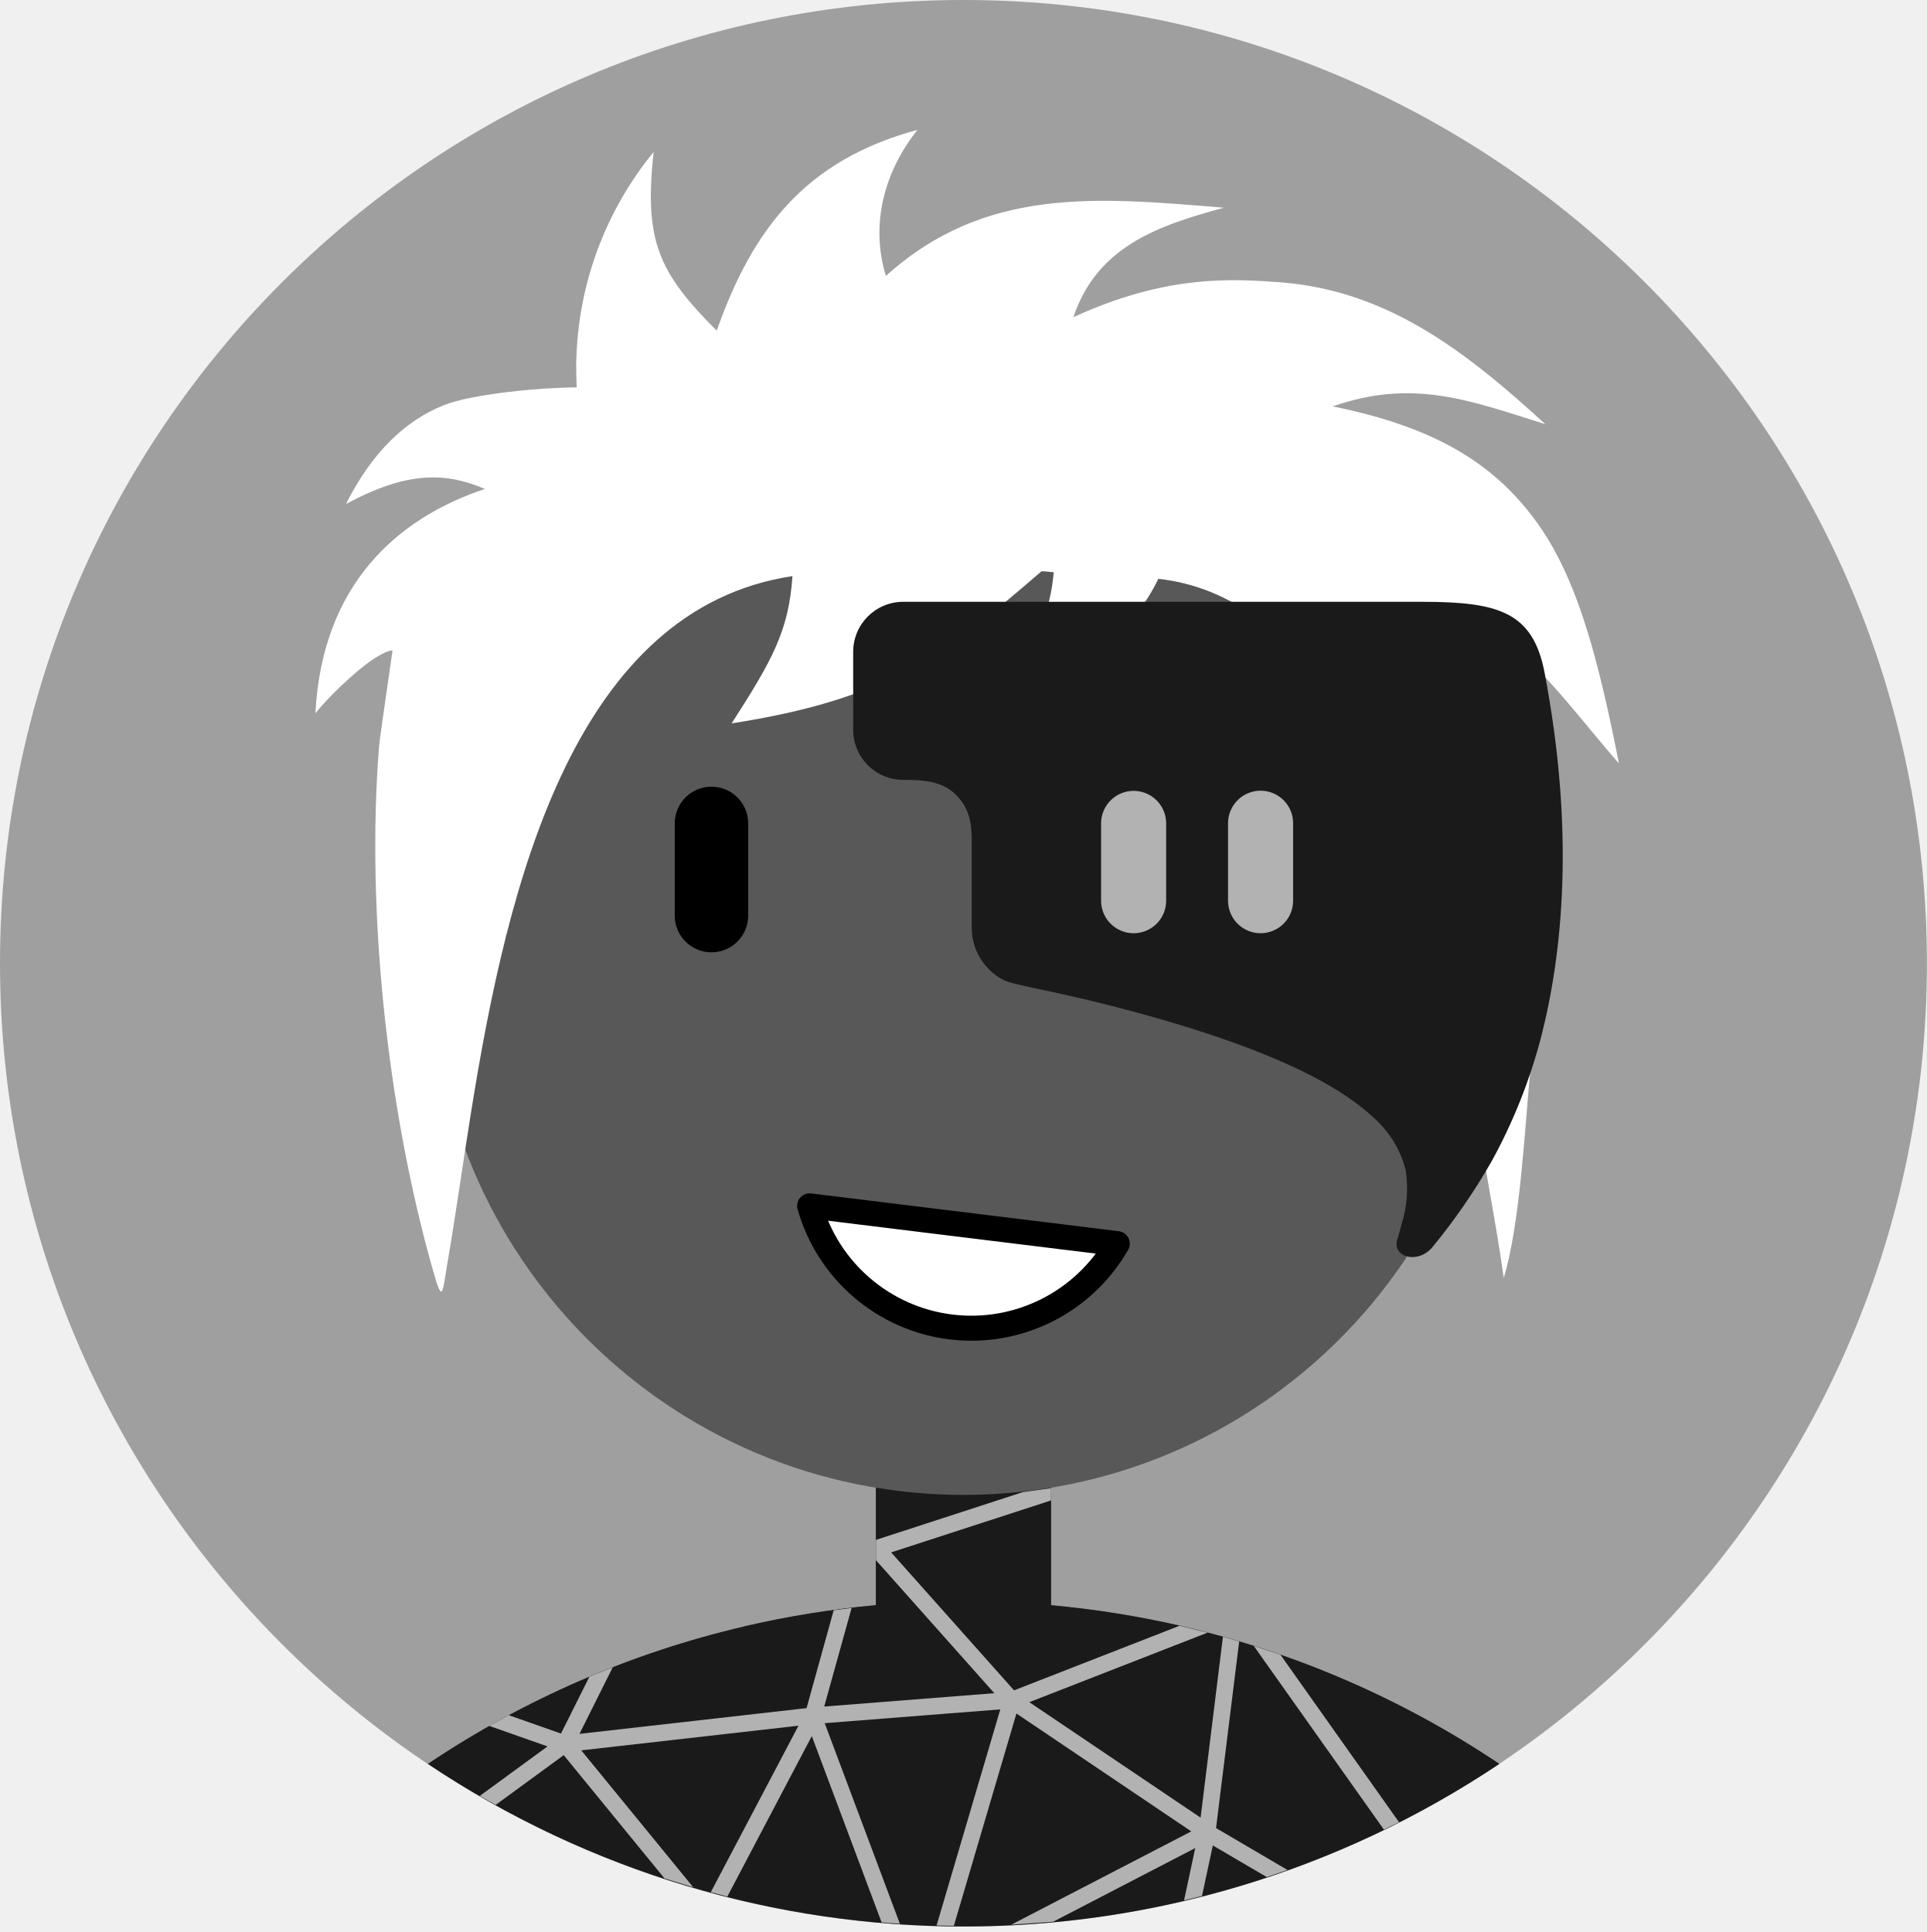
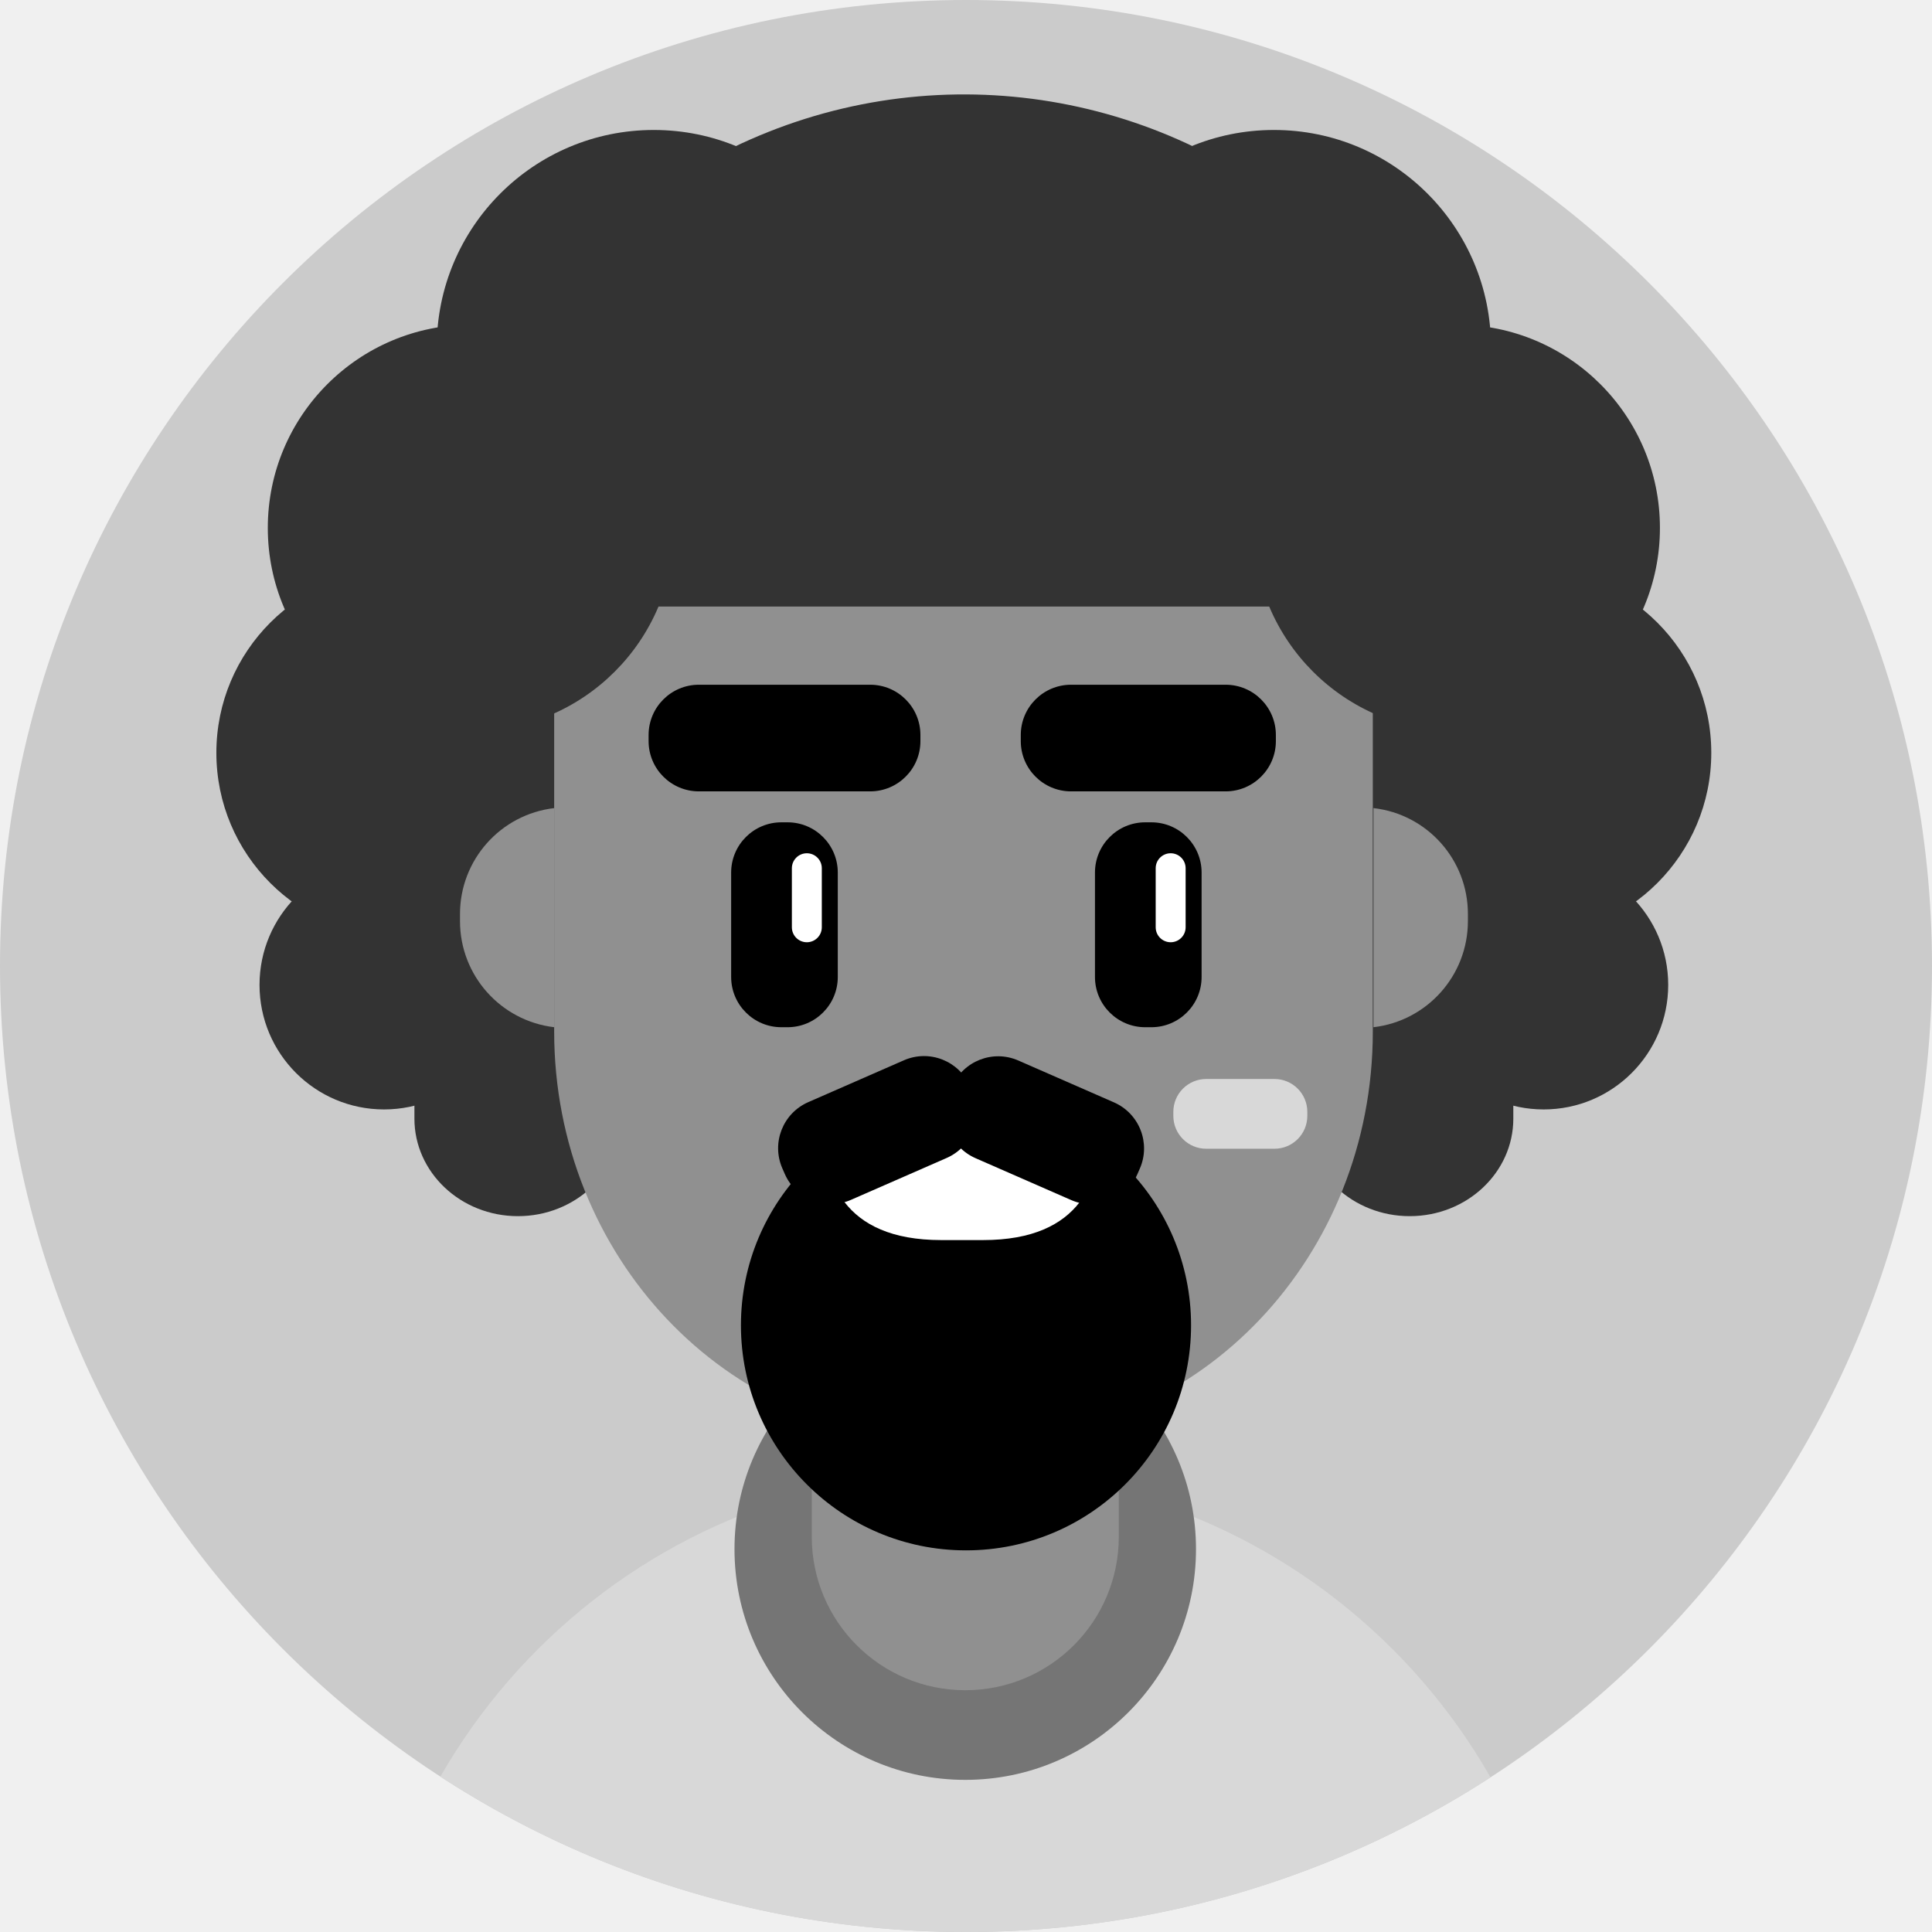
- <svg xmlns="http://www.w3.org/2000/svg" version="1.1" viewBox="0 0 231 231.66">
-   <style />
-   <path class="env" d="M 115.5,0 A 115.5,115.5 0 1 1 0,115.5 115.5,115.5 0 0 1 115.5,0 Z" style="fill-rule:evenodd;fill:#9f9f9f" />
-   <path d="m105 166.5h21v26a116.53 116.53 0 0 1 15.75 2.5l13.12 22.72a109.85 109.85 0 0 1-78.74 0l13.12-22.72a116.6 116.6 0 0 1 15.75-2.53v-26z" style="fill-rule:evenodd;fill:#585858" />
-   <path d="m115.5 51.75a63.75 63.75 0 1 1-63.75 63.75 63.75 63.75 0 0 1 63.75-63.75z" style="fill-rule:evenodd;fill:#585858" />
-   <path class="mouth" d="m97.06 144.59a20.15 20.15 0 0 0 36.88 4.53z" style="fill-rule:evenodd;fill:#fff;stroke-linecap:round;stroke-linejoin:round;stroke-width:3px;stroke:#000" />
-   <path class="clothes" d="m141.75 195a114.79 114.79 0 0 1 38 16.5 115.53 115.53 0 0 1-128.46 0 114.79 114.79 0 0 1 38-16.5 115.77 115.77 0 0 1 15.71-2.53v-14.09a63.8 63.8 0 0 0 21 0v14.09a116.6 116.6 0 0 1 15.75 2.53z" style="fill-rule:evenodd;fill:#1a1a1a" />
-   <path class="clothes" d="m60.984 205.66 6.268 2.205 3.407-6.819 2.802-1.135-3.991 7.991 27.222-3.086 3.254-11.739 2.145-0.269-3.283 11.819 20.393-1.601-14.191-15.945v-2.438l17.606-5.727 3.385-0.473v1.47l-19.167 6.229 14.731 16.542 19.839-7.743 3.364 0.822-21.371 8.34 20.532 13.842 2.678-21.687 1.948 0.56-2.773 22.378 0.058 0.036 8.508 4.992-2.481 0.851-6.472-3.792-1.299 6.062-2.152 0.531 1.343-6.28-17.037 8.835-5.027 0.357 21.59-11.193-20.962-14.133-7.501 25.457-2.072-0.036 7.639-25.915-21.05 1.652 9.011 24.052-1.415-0.095-0.496-0.044-0.073-7e-3 -0.204-0.015-8.369-22.342-10.127 19.242-1.985-0.524 10.514-19.962-26.04 2.955 13.425 16.418-3.444-1.062-12.083-14.781-8.165 5.968-1.904-1.077 8.128-5.939-6.99-2.46 2.335-1.288zm92.509-7.256 14.228 20.093-1.81 0.895-15.614-22.043z" style="fill:#b2b2b2" />
-   <line class="eyes" x1="85.29" x2="85.29" y1="98.73" y2="109.79" style="fill:none;stroke-linecap:round;stroke-linejoin:round;stroke-width:8.8px;stroke:#000" />
-   <path class="top" d="m109.99 15.57c-13.46 3.63-19.789 11.95-24.069 24.08-7-7-8.731-10.82-7.561-21.43a41 41 0 0 0-9.27 24.988c0.037 7.678 5.646 13.939 12.697 15.297-13.315 5.811-15.258 22.033-14.045 33.524 5.769-11.861 14.254-20.981 27.258-22.951-0.43 6.6-2.51 10.22-7.29 17.66 18.29-2.86 25.119-7.82 37.15-18.24 0.46 0 1 0.089 1.461 0.121-0.33 3.56-1.091 6.56-5 12.46 9.53-1.32 14.721-5.801 17.539-11.671 8.886 0.953 15.836 6.785 21.26 14.818 1.928-15.211-4.477-26.6-19.807-34.036 1.417-2.697 8.014-11.925 17.661-15.721-1.424-0.286-2.888-0.495-4.403-0.611-5.71-0.42-13.62-1-24.89 4.17 2.85-8.51 10.21-11 18.05-13.12-15.131-1.25-28.61-2.59-40.53 8.18-1.9-6.21-0.181-12.54 3.789-17.52z" style="fill-rule:evenodd;fill:#fff" />
-   <path class="top" d="m172.63 69.954c1.229 14.064 0.938 29.96 0.346 45.169 1.789 6.796 3.038 13.235 3.884 18.388l0.14-0.011c1 6.56 2.36 13.18 3.27 19.73 2-6.57 2.53-18.25 3.24-25.43 1.26-13 1.83-29.311-0.43-41.931-0.85-4.72-2.001-7.69-2.001-8.48 4.62 3.56 8.661 9.22 13.001 14.15-0.675-3.432-1.347-6.6-2.057-9.527-4.047-5.718-13.726-12.154-19.393-12.06z" style="fill-rule:evenodd;fill:#fff" />
-   <path class="top" d="m157.97 34.471c-10.339 2.758-17.715 13.543-19.132 16.24 15.33 7.436 20.783 17.96 21.278 33.517 5.953 8.818 10.066 20.289 12.857 30.895 0.876-13.178 1.819-27.726 0.266-44.28 2.57 0.449 9.137 1.393 18.781 11.17-2.116-8.732-4.567-15.31-8.454-20.283-4.56-5.84-10.999-10.431-23.809-13 9.65-3.34 16.27-0.77 25.5 2.13-8.139-7.431-16.474-14.219-27.287-16.389z" style="fill:#fff" />
-   <path class="top" d="m61.473 73.354c-7.256-0.775-13.024 2.375-16.262 5.388 0.738-0.454 1.387-0.742 1.849-0.742 0 0-1.52 10.359-1.62 11.519-1.56 19.73 1 43.401 6.37 62.471 1.31 4.69 1.19 3.089 1.89-0.911 1.753-10.061 3.389-24.703 6.974-38.864-5.068-17.627-4.251-32.403 0.799-38.861z" style="fill-rule:evenodd;fill:#fff" />
-   <path class="top" d="m69.09 43.21c-0.025 1.08-8e-3 2.161 0.052 3.24-3.84 0-12.46 0.72-16 2.16-4.45 1.8-8.48 5.48-11.67 11.83 7.3-3.94 11.899-3.85 16.66-1.81-10.39 3.45-19.52 11.37-20.32 26.9 1.146-1.505 4.608-4.979 7.139-6.628 0.09-0.059 0.174-0.106 0.262-0.159 3.714-2.321 9.049-5.125 15.181-4.955-5.05 6.458-6.682 20.434 0.282 38.428 1.787-7.057 4.057-13.994 7.068-20.184-1e-3 -11.664 2.076-27.774 15.391-33.585-7.051-2.154-12.709-7.991-14.043-15.236z" style="fill-rule:evenodd;fill:#fff" />
-   <path class="eyes" d="m108.28 72.16h62.18c9.19 0 13.32 1.21 14.71 8.52 3.61 18.95 2.2 33.49-0.44 43.75a65.07 65.07 0 0 1-5.89 14.78 73.52 73.52 0 0 1-7.06 10.26c-1.8 2.27-5.17 1.21-4.19-1.09 0.14-0.47 0.27-1 0.4-1.48a14.29 14.29 0 0 0 0.52-6.62 12.52 12.52 0 0 0-3.88-6.3c-4.17-3.9-12.81-8.71-32.53-13.66-6.4-1.6-10.69-2.24-11.76-2.79a7.08 7.08 0 0 1-3.85-6.31v-9c0-2.39 0.18-4.55-1.56-6.57s-4.16-2.13-6.65-2.14a6 6 0 0 1-6-6v-9.35a6 6 0 0 1 6-6z" style="fill-rule:evenodd;fill:#1a1a1a" />
-   <path class="eyes" d="m135.9 98.73v9.27m15.22-9.29v9.29" style="fill:none;stroke-linecap:round;stroke-linejoin:round;stroke-width:7.8px;stroke:#b2b2b2" />
+ <svg xmlns="http://www.w3.org/2000/svg" id="FINAL_AVATARS" data-name="FINAL AVATARS" viewBox="0 0 231 231">
+   <defs>
+     <style>.cls-1{fill:none;clip-rule:evenodd;}.cls-2{clip-path:url(#clip-path);}.cls-3{fill:#cbcbcb;fill-rule:evenodd;}.cls-4{fill:#333;}.cls-5{fill:#909090;}.cls-6{fill:#d8d8d8;}.cls-7{fill:#757575;}.cls-8{fill:#fff;}</style>
+     <clipPath id="clip-path">
+       <path class="cls-1" d="M115.5,0A115.5,115.5,0,1,1,0,115.5,115.5,115.5,0,0,1,115.5,0Z" />
+     </clipPath>
+   </defs>
+   <g class="cls-2">
+     <path class="cls-3" d="M115.5,0A115.5,115.5,0,1,1,0,115.5,115.5,115.5,0,0,1,115.5,0Z" />
+     <circle class="cls-4" cx="182.59" cy="90.01" r="22.02" />
+     <circle class="cls-4" cx="184.57" cy="117.76" r="14.89" />
+     <path class="cls-4" d="M180.94,49.2v84.55c0,6.42-5.53,11.66-12.39,11.66h0c-6.82,0-12.38-5.21-12.38-11.66V49.2c0-6.41,5.53-11.65,12.38-11.65h0C175.41,37.55,180.94,42.79,180.94,49.2Z" />
+     <path class="cls-5" d="M164.22,96.62v26.2a12.77,12.77,0,0,0,11.29-12.68v-.85A12.73,12.73,0,0,0,164.22,96.62Z" />
+     <circle class="cls-4" cx="152.32" cy="41.49" r="25.95" />
+     <circle class="cls-4" cx="47.89" cy="90.01" r="22.02" />
+     <path class="cls-4" d="M49.55,49.2v84.55c0,6.42,5.53,11.66,12.38,11.66h0c6.82,0,12.39-5.21,12.39-11.66V49.2c0-6.41-5.53-11.65-12.39-11.65h0C55.08,37.55,49.55,42.79,49.55,49.2Z" />
+     <circle class="cls-6" cx="115.41" cy="248.31" r="72.28" />
+     <circle class="cls-7" cx="115.41" cy="185.22" r="27.59" />
+     <rect class="cls-5" x="97.06" y="139.13" width="36.71" height="62.96" rx="18.35" />
+     <path class="cls-5" d="M164,69.64c-2-24.86-21.78-44.39-45.86-44.39H112.3c-24.07,0-43.83,19.51-45.86,44.39q-.18,2.1-.18,4.23v49.47c0,26.84,20.61,48.61,46,48.61h5.88c25.42,0,46-21.75,46-48.61V73.87Q164.22,71.74,164,69.64Z" />
+     <circle cx="115.5" cy="158.46" r="26.91" />
+     <rect class="cls-6" x="140.29" y="129.01" width="16.02" height="8.34" rx="3.93" />
+     <rect x="87.42" y="98.32" width="12.75" height="24.5" rx="6.01" />
+     <rect class="cls-8" x="94.68" y="102.02" width="3.58" height="10.64" rx="1.79" />
+     <rect x="77.55" y="81.87" width="32.5" height="12.75" rx="6.01" />
+     <rect x="130.92" y="98.32" width="12.75" height="24.5" rx="6.01" />
+     <rect class="cls-8" x="138.18" y="102.02" width="3.58" height="10.64" rx="1.79" />
+     <rect x="122.05" y="81.87" width="30.5" height="12.75" rx="6.01" />
+     <path class="cls-8" d="M98.37,134.43c0,6.4,2.26,13.84,14.17,13.84h5c11.91,0,14.14-7.44,14.17-13.84Z" />
+     <rect x="92.66" y="128.75" width="24.5" height="12.75" rx="6.01" transform="translate(-45.38 53.4) rotate(-23.64)" />
+     <rect x="118.53" y="122.88" width="12.75" height="24.5" rx="6.01" transform="translate(-48.96 195.38) rotate(-66.36)" />
+     <path class="cls-4" d="M159.84,29.61A63.37,63.37,0,0,0,51.94,72.52H178.6A63.17,63.17,0,0,0,159.84,29.61Z" />
+     <circle class="cls-4" cx="56.32" cy="63.12" r="24.3" />
+     <circle class="cls-4" cx="78.17" cy="41.49" r="25.95" />
+     <circle class="cls-4" cx="174.17" cy="63.12" r="24.3" />
+     <circle class="cls-4" cx="45.92" cy="117.76" r="14.89" />
+     <path class="cls-5" d="M66.27,96.62v26.2A12.77,12.77,0,0,1,55,110.14v-.85A12.75,12.75,0,0,1,66.27,96.62Z" />
+   </g>
</svg>
